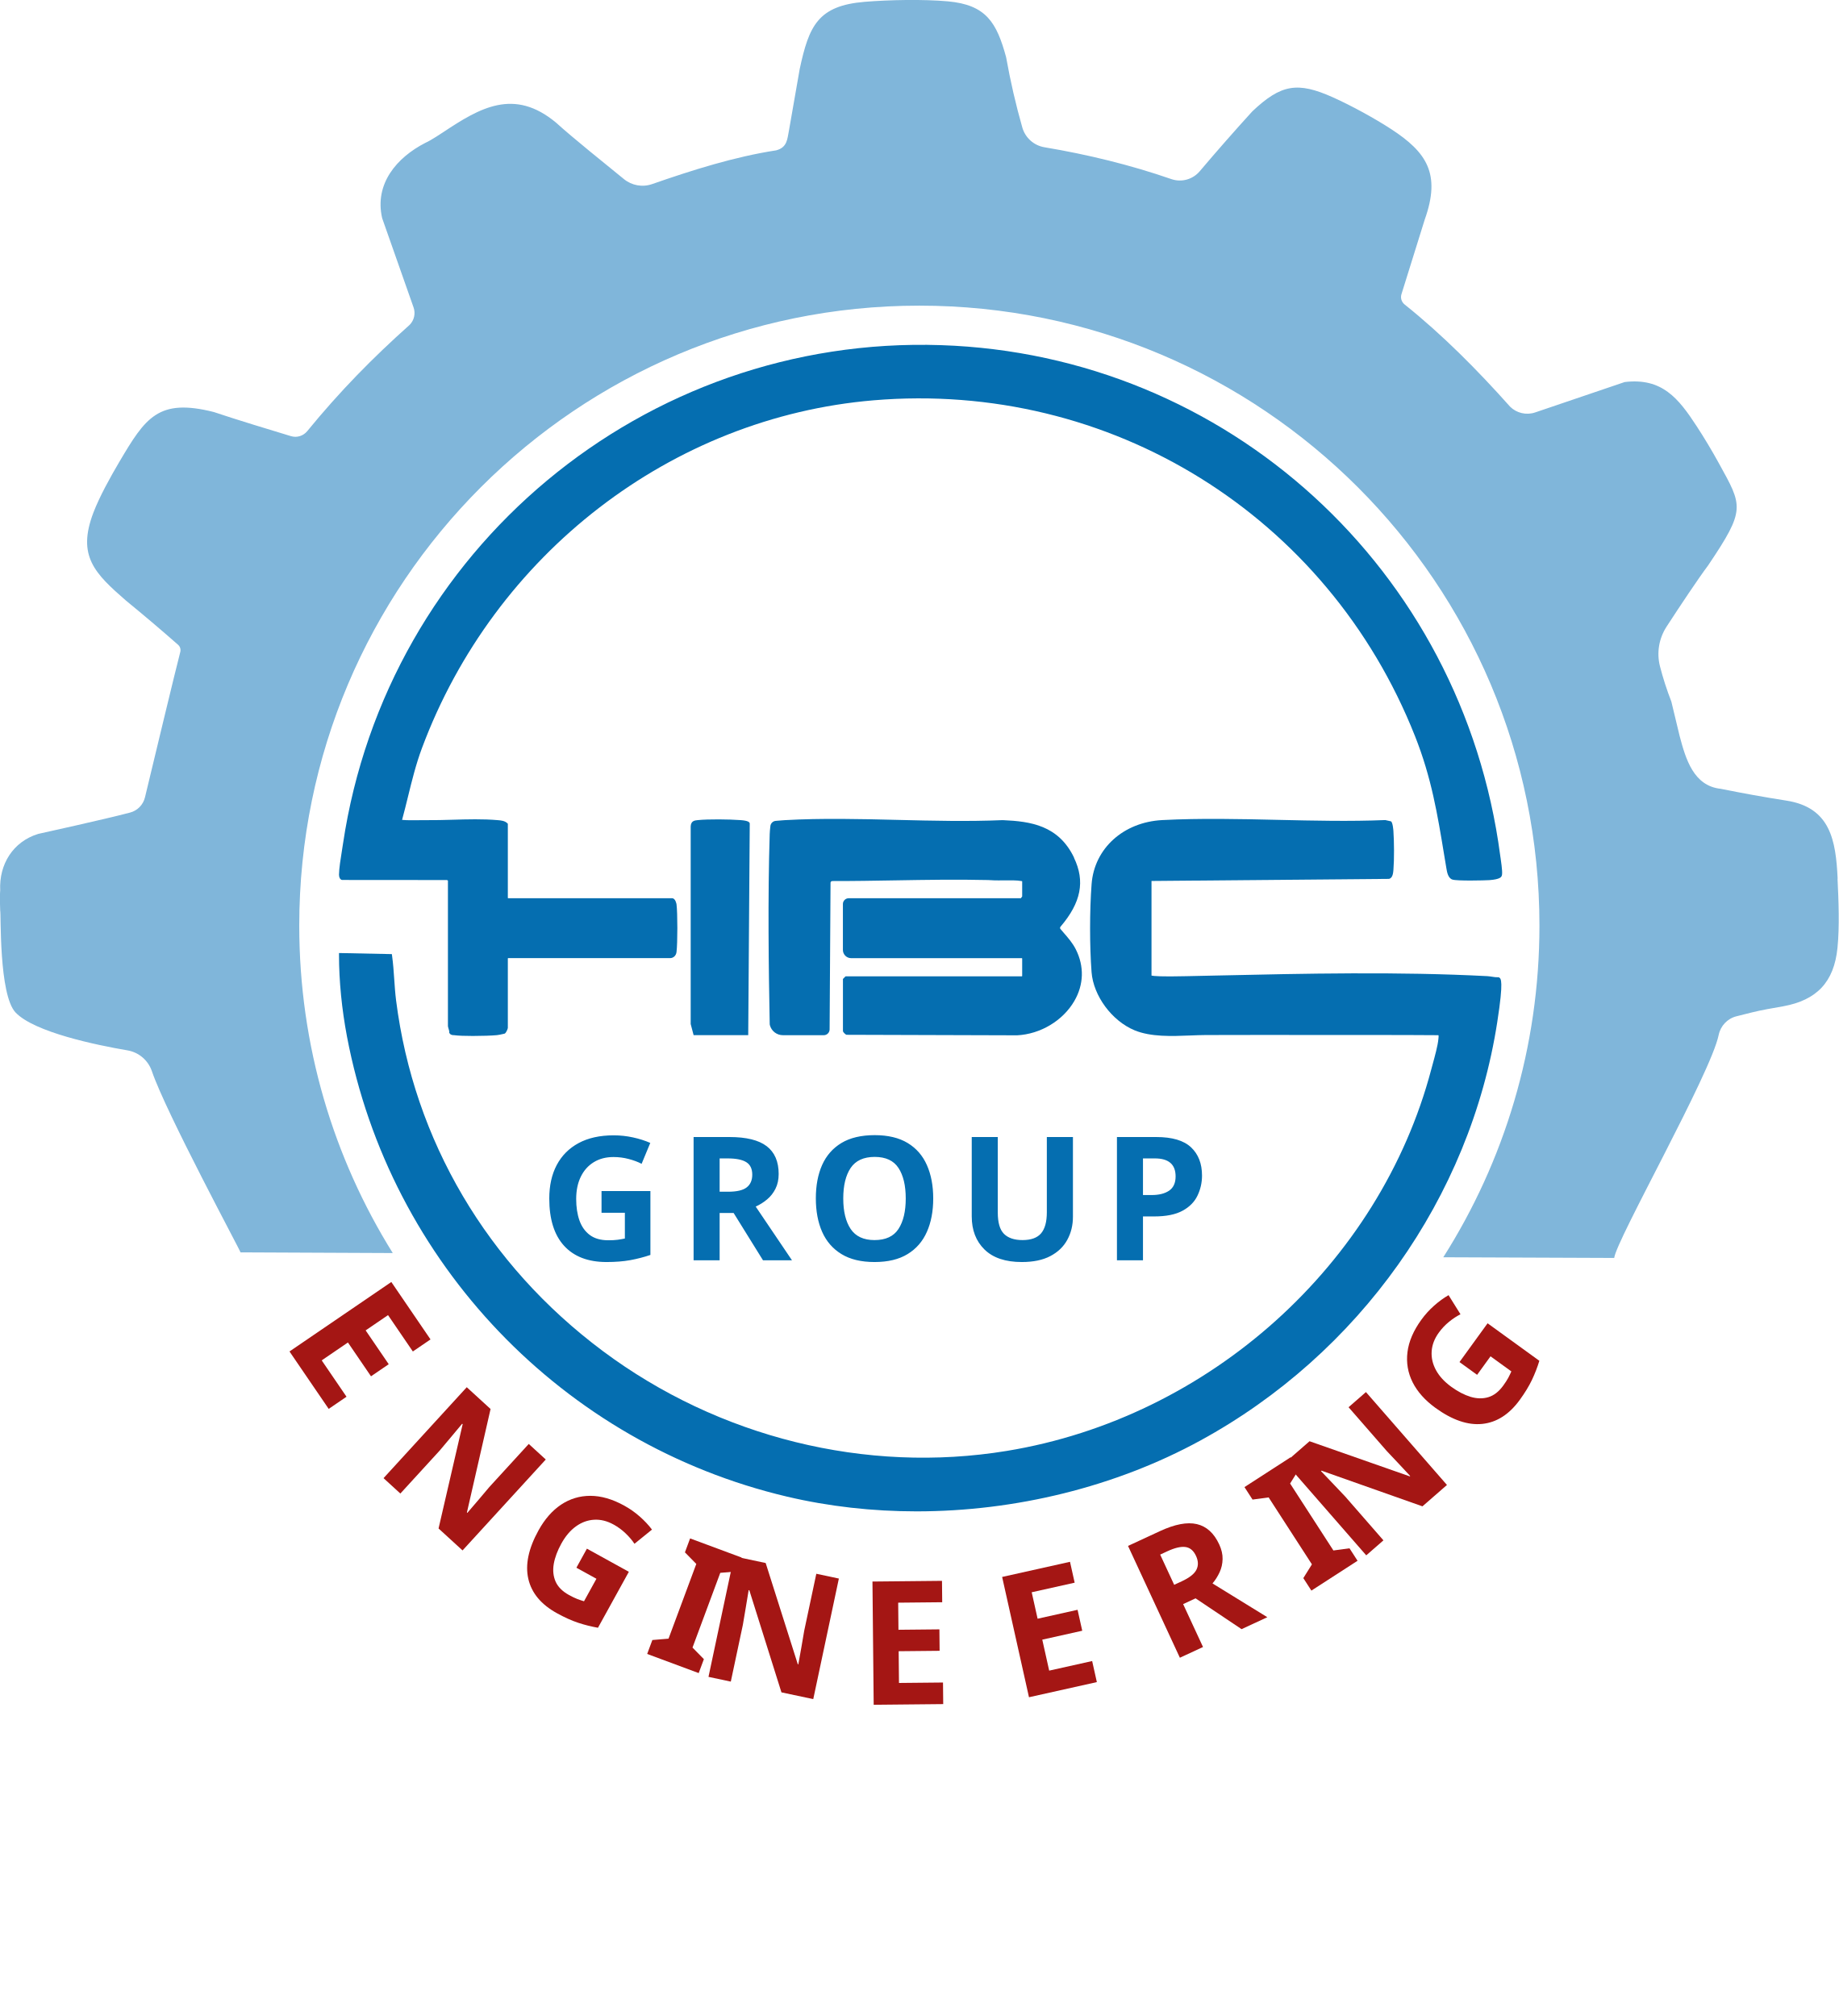
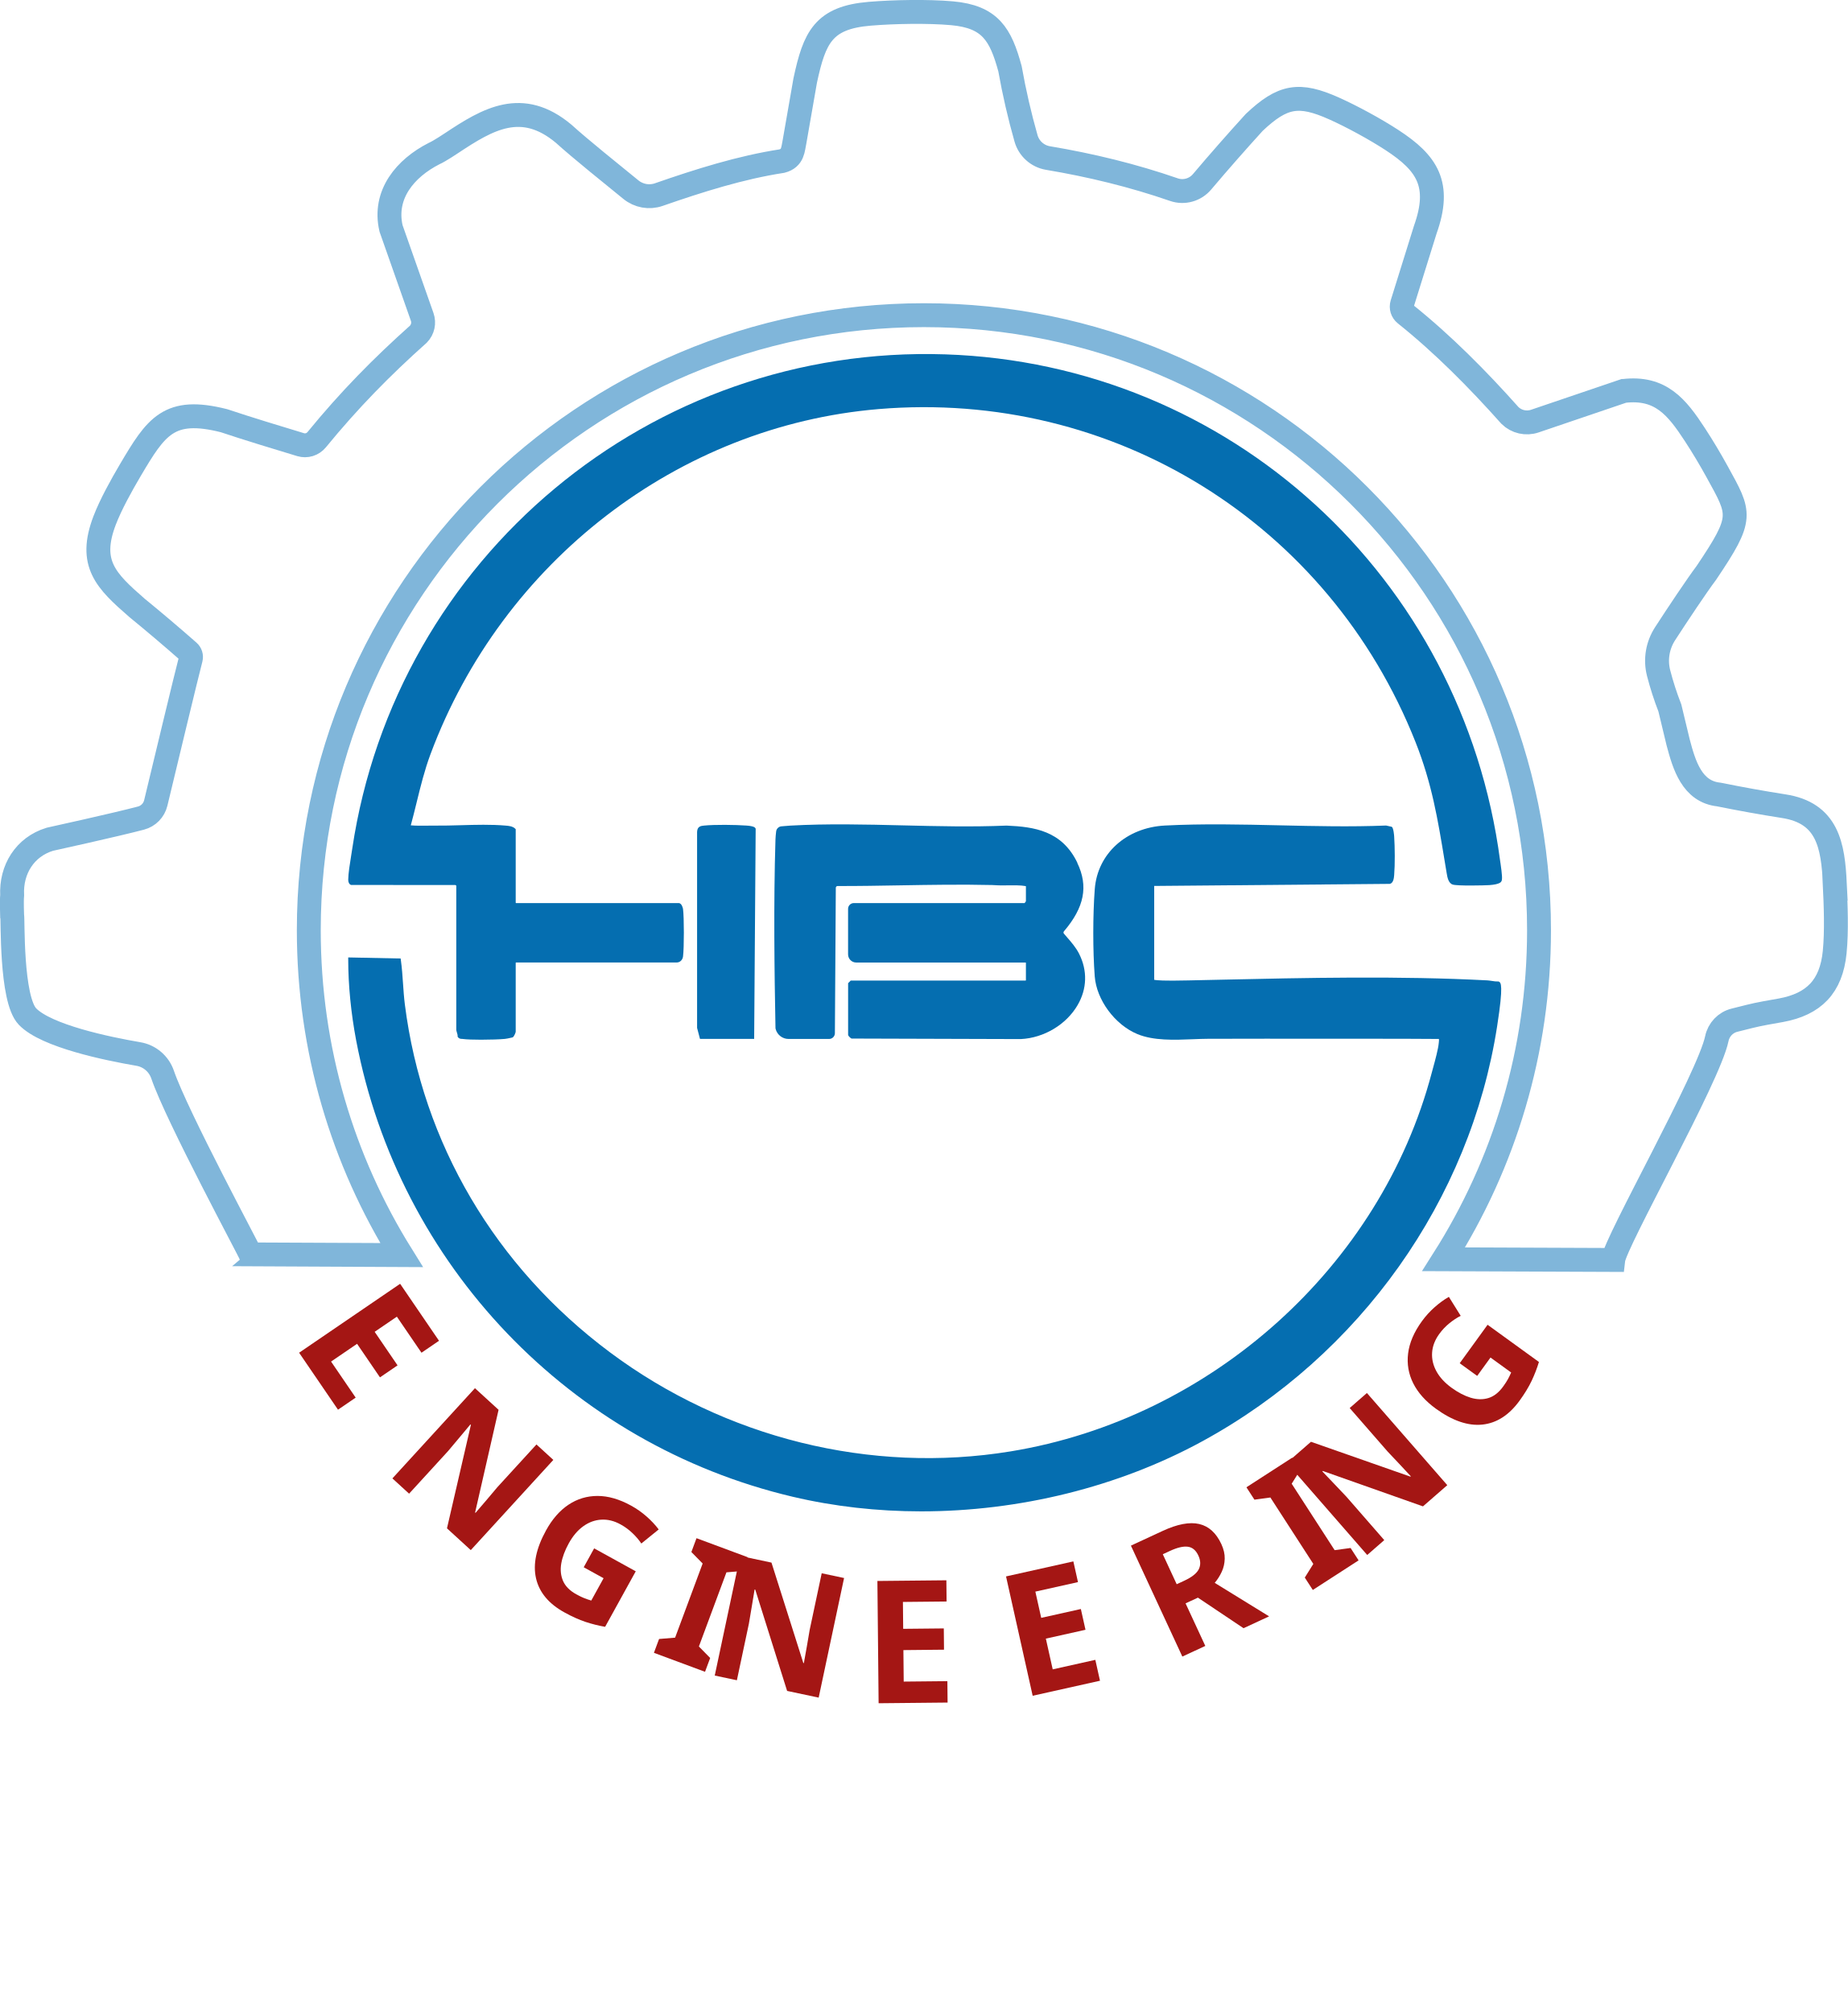
- <svg xmlns="http://www.w3.org/2000/svg" id="logo" viewBox="0 0 457.97 502.21">
+ <svg xmlns="http://www.w3.org/2000/svg" id="logo" viewBox="0 0 463.97 505.21">
  <defs>
    <style>
      .cls-1 {
-         fill: #80b6da;
-       }
- 
-       .cls-2, .cls-3 {
        fill: #056eb0;
      }

-       .cls-3 {
-         font-family: Orbitron-Black, Orbitron;
-         font-weight: 800;
-         letter-spacing: .08em;
+       .cls-2 {
+         fill: #a41614;
+         font-family: Orbitron-Bold, Orbitron;
+         font-size: 43px;
+         font-weight: 700;
      }

-       .cls-3, .cls-4 {
-         font-size: 43px;
-       }
- 
-       .cls-4 {
-         fill: #a41614;
-         font-family: Orbitron-Bold, Orbitron;
-         font-weight: 700;
+       .cls-3 {
+         fill: none;
+         stroke: #80b6da;
+         stroke-miterlimit: 10;
+         stroke-width: 6px;
      }
    </style>
  </defs>
  <g>
-     <path class="cls-2" d="M373.4,243.53l-.13-.08h-.15c-.48.02-.97-.05-1.47-.13-.4-.06-.79-.12-1.2-.15-22.2-1.16-45.32-.65-67.68-.15l-7.42.16c-6.19.15-8.03-.03-8.56-.15v-23.57l59.1-.52.16-.03c.83-.28.93-1.51.99-2.18.22-2.7.18-7.05,0-9.69,0-.09-.14-2.1-.59-2.43l-1.43-.32h-.06c-8.75.36-17.82.15-26.59-.05-9.53-.22-19.39-.44-28.88.05-9.7.5-16.95,7.06-17.62,15.95-.5,6.61-.5,15.42-.01,21.92.45,5.91,5.05,12.15,10.71,14.5,4.06,1.68,9.28,1.48,13.89,1.29,1.36-.05,2.64-.11,3.86-.11,9.72-.04,19.63-.02,29.21-.01h14.56c4.72.01,9.44.01,14.16.05.08.12.03.59.01.76l-.02.2c-.13,1.55-.87,4.25-1.41,6.22-.13.47-.25.91-.35,1.29-12.82,48.61-55.32,86.83-105.74,95.09-35.06,5.75-71.74-3.33-100.63-24.9-28.78-21.48-47.05-52.49-51.46-87.32-.22-1.72-.34-3.51-.46-5.23-.13-1.94-.27-3.94-.54-5.89l-.06-.42-13.16-.27v.51c0,6.47.7,13.5,1.99,20.31,10.72,56.43,53.74,101.42,109.6,114.6,10.43,2.46,21.3,3.67,32.25,3.67,24.55,0,49.48-6.06,70.66-17.63,39.57-21.6,67.22-60.57,73.97-104.24l.03-.21c1.59-10.22.88-10.64.46-10.9Z" />
-     <path class="cls-2" d="M373.71,213.63l-.08-.57c-9.42-71.26-68-124.71-139.27-127.08-73.92-2.47-137.99,50.92-148.93,124.19-.07.47-.16,1.01-.25,1.6-.33,2.05-.74,4.6-.75,6.13,0,.68.27,1.17.72,1.31l26.18.02c.06.04.14.1.23.14v36.2c0,.17.06.35.15.67.07.24.21.69.19.85l-.02.18.1.15c.27.41.69.43.95.45h.13c1.07.15,2.86.2,4.72.2,2.29,0,4.67-.08,5.96-.2.49-.05.98-.16,1.45-.27l.42-.09.18-.08c.26-.18.69-1.13.69-1.37v-17.31l.07-.07h40.35c.81,0,1.48-.63,1.59-1.5.28-2.23.28-9.8,0-11.92,0-.01-.24-1.5-1.11-1.5h-40.83l-.07-.07v-18.48l-.15-.15c-.61-.6-1.61-.69-2.34-.75-3.68-.32-7.58-.21-11.36-.1-2.14.06-4.35.12-6.44.1-.67,0-1.34,0-2.01.01-1.34.02-2.71.04-4.04-.08h0c.53-1.93,1.01-3.9,1.48-5.81.98-4,2-8.13,3.46-12.04,18.04-48.42,62.2-82.44,112.5-86.67,58.91-4.95,113.09,28.67,134.85,83.69,4.09,10.34,5.56,19.31,7.27,29.69l.54,3.24c.15.9.4,2.41,1.49,2.77,1.15.38,8.01.22,9.22.14,2.63-.19,2.93-.78,3.04-1,.23-.46.16-1.62-.27-4.6Z" />
-     <path class="cls-2" d="M267.5,213.64c-3.88-8.06-10.86-9.03-17.68-9.33-.08,0-.15,0-.22,0-8.51.36-17.35.15-25.91-.06-9.34-.23-19.01-.46-28.27.06-.58.03-1.16.09-1.75.14l-.48.04c-.69.06-1.25.61-1.32,1.3l-.02.17c-.07.62-.13,1.21-.15,1.84-.5,15.88-.26,33.56,0,47.18,0,.12,0,.25.05.42.39,1.46,1.72,2.48,3.23,2.48h10.19c.79,0,1.44-.64,1.45-1.44l.23-36.52c0-.24.2-.44.44-.44,5.25.01,10.57-.08,15.72-.17,7.56-.13,15.37-.26,23.06-.08.3,0,.57.02.85.04.25.01.5.03.78.04.63.02,1.39.01,2.2,0,1.59-.02,3.4-.04,4.49.17.1.02.15.03.19.05v3.78c-.07.11-.21.32-.32.45h-42.88c-.8,0-1.45.65-1.45,1.45v11.43c0,1.13.92,2.05,2.05,2.05h42.53l.07.07v4.39l-.07.07h-43.92l-.65.65v12.93c0,.41.72.91.77.93l.1.05,42.5.13c5.82-.29,11.42-3.65,14.26-8.55,2.37-4.08,2.5-8.65.36-12.88-.79-1.56-1.9-2.84-2.98-4.08-.28-.33-.56-.65-.84-.98-.13-.16-.13-.4.02-.57,5.13-6.02,6.17-11.32,3.35-17.18Z" />
-     <path class="cls-2" d="M186.35,257.87l.38-52.79-.07-.12c-.08-.14-.3-.52-2.2-.66-2.9-.21-7.99-.27-10.67,0-.8.08-1.7.17-1.77,1.58v49.22s.73,2.77.73,2.77h13.6Z" />
+     <path class="cls-1" d="M376.4,246.53l-.13-.08h-.15c-.48.02-.97-.05-1.47-.13-.4-.06-.79-.12-1.2-.15-22.2-1.16-45.32-.65-67.68-.15l-7.42.16c-6.19.15-8.03-.03-8.56-.15v-23.57l59.1-.52.16-.03c.83-.28.93-1.51.99-2.18.22-2.7.18-7.05,0-9.69,0-.09-.14-2.1-.59-2.43l-1.43-.32h-.06c-8.75.36-17.82.15-26.59-.05-9.53-.22-19.39-.44-28.88.05-9.7.5-16.95,7.06-17.62,15.95-.5,6.61-.5,15.42-.01,21.92.45,5.91,5.05,12.15,10.71,14.5,4.06,1.68,9.28,1.48,13.89,1.29,1.36-.05,2.64-.11,3.86-.11,9.72-.04,19.63-.02,29.21-.01h14.56c4.72.01,9.44.01,14.16.05.08.12.03.59.01.76l-.02.2c-.13,1.55-.87,4.25-1.41,6.22-.13.47-.25.91-.35,1.29-12.82,48.61-55.32,86.83-105.74,95.09-35.06,5.75-71.74-3.33-100.63-24.9-28.78-21.48-47.05-52.49-51.46-87.32-.22-1.72-.34-3.51-.46-5.23-.13-1.94-.27-3.94-.54-5.89l-.06-.42-13.16-.27v.51c0,6.47.7,13.5,1.99,20.31,10.72,56.43,53.74,101.42,109.6,114.6,10.43,2.46,21.3,3.67,32.25,3.67,24.55,0,49.48-6.06,70.66-17.63,39.57-21.6,67.22-60.57,73.97-104.24l.03-.21c1.59-10.22.88-10.64.46-10.9Z" />
+     <path class="cls-1" d="M376.71,216.63l-.08-.57c-9.42-71.26-68-124.71-139.27-127.08-73.92-2.47-137.99,50.92-148.93,124.19-.07.47-.16,1.01-.25,1.6-.33,2.05-.74,4.6-.75,6.13,0,.68.27,1.17.72,1.31l26.18.02c.06.04.14.1.23.14v36.2c0,.17.06.35.15.67.07.24.21.69.19.85l-.02.18.1.15c.27.41.69.43.95.45h.13c1.07.15,2.86.2,4.72.2,2.29,0,4.67-.08,5.96-.2.49-.05.98-.16,1.45-.27l.42-.09.18-.08c.26-.18.69-1.13.69-1.37v-17.31l.07-.07h40.35c.81,0,1.48-.63,1.59-1.5.28-2.23.28-9.8,0-11.92,0-.01-.24-1.5-1.11-1.5h-40.83l-.07-.07v-18.48l-.15-.15c-.61-.6-1.61-.69-2.34-.75-3.68-.32-7.58-.21-11.36-.1-2.14.06-4.35.12-6.44.1-.67,0-1.34,0-2.01.01-1.34.02-2.71.04-4.04-.08h0c.53-1.93,1.01-3.9,1.48-5.81.98-4,2-8.13,3.46-12.04,18.04-48.42,62.2-82.44,112.5-86.67,58.91-4.95,113.09,28.67,134.85,83.69,4.09,10.34,5.56,19.31,7.27,29.69l.54,3.24c.15.9.4,2.41,1.49,2.77,1.15.38,8.01.22,9.22.14,2.63-.19,2.93-.78,3.04-1,.23-.46.16-1.62-.27-4.6Z" />
+     <path class="cls-1" d="M270.5,216.64c-3.88-8.06-10.86-9.03-17.68-9.33-.08,0-.15,0-.22,0-8.51.36-17.35.15-25.91-.06-9.34-.23-19.01-.46-28.27.06-.58.03-1.16.09-1.75.14l-.48.04c-.69.06-1.25.61-1.32,1.3l-.02.17c-.07.62-.13,1.21-.15,1.84-.5,15.88-.26,33.56,0,47.18,0,.12,0,.25.05.42.39,1.46,1.72,2.48,3.23,2.48h10.19c.79,0,1.44-.64,1.45-1.44l.23-36.52c0-.24.2-.44.44-.44,5.25.01,10.57-.08,15.72-.17,7.56-.13,15.37-.26,23.06-.08.3,0,.57.02.85.04.25.01.5.03.78.04.63.02,1.39.01,2.2,0,1.59-.02,3.4-.04,4.49.17.1.02.15.03.19.05v3.78c-.07.11-.21.32-.32.45h-42.88c-.8,0-1.45.65-1.45,1.45v11.43c0,1.13.92,2.05,2.05,2.05h42.53l.07.07v4.39l-.07.07h-43.92l-.65.65v12.93c0,.41.72.91.77.93l.1.05,42.5.13c5.82-.29,11.42-3.65,14.26-8.55,2.37-4.08,2.5-8.65.36-12.88-.79-1.56-1.9-2.84-2.98-4.08-.28-.33-.56-.65-.84-.98-.13-.16-.13-.4.02-.57,5.13-6.02,6.17-11.32,3.35-17.18Z" />
+     <path class="cls-1" d="M189.35,260.87l.38-52.79-.07-.12c-.08-.14-.3-.52-2.2-.66-2.9-.21-7.99-.27-10.67,0-.8.08-1.7.17-1.77,1.58v49.22s.73,2.77.73,2.77h13.6Z" />
  </g>
-   <text class="cls-4" transform="translate(69.96 333.53) rotate(55.69) scale(.98 1)">
+   <text class="cls-2" transform="translate(72.96 336.53) rotate(55.69) scale(.98 1)">
    <tspan x="0" y="0">E</tspan>
  </text>
-   <text class="cls-4" transform="translate(92.72 365.66) rotate(42.46) scale(.98 1)">
+   <text class="cls-2" transform="translate(95.72 368.66) rotate(42.46) scale(.98 1)">
    <tspan x="0" y="0">N</tspan>
  </text>
-   <text class="cls-4" transform="translate(124.53 393.55) rotate(28.88) scale(.98 1)">
+   <text class="cls-2" transform="translate(127.53 396.55) rotate(28.88) scale(.98 1)">
    <tspan x="0" y="0">G</tspan>
  </text>
-   <text class="cls-4" transform="translate(159.92 411.55) rotate(20.38) scale(.98 1)">
+   <text class="cls-2" transform="translate(162.92 414.55) rotate(20.38) scale(.98 1)">
    <tspan x="0" y="0">I</tspan>
  </text>
-   <text class="cls-4" transform="translate(172.74 416.94) rotate(11.99) scale(.98 1)">
+   <text class="cls-2" transform="translate(175.74 419.94) rotate(11.99) scale(.98 1)">
    <tspan x="0" y="0">N</tspan>
  </text>
-   <text class="cls-4" transform="translate(213.8 424.72) rotate(-.57) scale(.98 1)">
+   <text class="cls-2" transform="translate(216.8 427.72) rotate(-.57) scale(.98 1)">
    <tspan x="0" y="0">E</tspan>
  </text>
-   <text class="cls-4" transform="translate(252.57 423.63) rotate(-12.58) scale(.98 1)">
+   <text class="cls-2" transform="translate(255.57 426.63) rotate(-12.58) scale(.98 1)">
    <tspan x="0" y="0">E</tspan>
  </text>
-   <text class="cls-4" transform="translate(290.41 414.56) rotate(-24.87) scale(.98 1)">
+   <text class="cls-2" transform="translate(293.41 417.56) rotate(-24.87) scale(.98 1)">
    <tspan x="0" y="0">R</tspan>
  </text>
-   <text class="cls-4" transform="translate(325.48 396.97) rotate(-32.88) scale(.98 1)">
+   <text class="cls-2" transform="translate(328.48 399.97) rotate(-32.88) scale(.98 1)">
    <tspan x="0" y="0">I</tspan>
  </text>
-   <text class="cls-4" transform="translate(337.41 389.95) rotate(-41.09) scale(.98 1)">
+   <text class="cls-2" transform="translate(340.41 392.95) rotate(-41.09) scale(.98 1)">
    <tspan x="0" y="0">N</tspan>
  </text>
-   <text class="cls-4" transform="translate(368.54 361.74) rotate(-54.07) scale(.98 1)">
+   <text class="cls-2" transform="translate(371.54 364.74) rotate(-54.07) scale(.98 1)">
    <tspan x="0" y="0">G</tspan>
  </text>
-   <text class="cls-3" transform="translate(134.3 313.95)">
-     <tspan x="0" y="0">GROUP</tspan>
-   </text>
-   <path class="cls-1" d="M457.68,218.88c-.46-9.48-1.74-17.78-12.9-19.46-5.43-.85-10.84-1.83-16.23-2.92-6.73-.71-8.7-7.38-10.21-13.09l-2.08-8.64h0c-1.13-2.9-2.07-5.82-2.83-8.77-.87-3.38-.26-6.96,1.64-9.89,3.13-4.83,8-12.14,10.35-15.26,9.43-14.02,8.59-14.69,2.67-25.46-1.73-3.14-3.57-6.23-5.53-9.23-4.55-6.97-8.62-12.09-17.91-10.99,0,0,0,0-.01,0l-22.29,7.57c-2.18.74-4.6.19-6.24-1.42,0,0,0,0,0,0-8.04-9.03-16.87-17.95-26.28-25.47-.76-.61-1.08-1.61-.79-2.55,1.47-4.71,5.79-18.57,5.81-18.63,4.06-11.38.46-16.74-8.33-22.48-4.17-2.72-9.99-5.9-14.54-7.94-8.85-3.97-12.94-3.25-20.08,3.49,0,0,0,0,0,0-4.43,4.87-8.8,9.84-13.09,14.91-1.73,2.05-4.53,2.84-7.06,1.97-10.28-3.56-20.9-6.14-31.64-7.94-2.63-.44-4.77-2.37-5.5-4.93-1.62-5.68-2.96-11.51-4.03-17.5,0,0,0,0,0,0-2.35-8.64-4.96-13.06-14.55-13.92-6.02-.54-14.57-.38-20.63.12-11.7.96-13.91,5.97-16.23,16.75l-2.68,15.35c-.42,1.92-.32,4.15-3.17,4.9-10.34,1.59-20.8,4.89-30.91,8.41-2.4.84-5.05.36-7.02-1.25-4.67-3.81-12.78-10.31-16.86-14.02-10.5-8.8-19.06-3.69-28.1,2.31,0,0-3.12,2.1-4.48,2.68-7.1,3.63-12.75,10.18-10.77,18.77,0,0,0,0,0,0l7.82,22.23c.53,1.51.16,3.19-.96,4.33l-.02.02c-9.15,8.17-17.34,16.49-25.5,26.47-.98,1.2-2.57,1.7-4.05,1.25-4.48-1.35-14.02-4.25-19.22-6.01,0,0,0,0,0,0-13.85-3.5-17.03,1.41-23.55,12.45-2.21,3.75-4.89,8.57-6.43,12.59-4.13,10.81.31,15.15,8.11,21.94,4.39,3.59,8.72,7.26,12.97,11,.51.45.72,1.14.55,1.8-1.12,4.24-6.78,27.84-8.79,36.2-.45,1.86-1.86,3.31-3.71,3.8-6.25,1.66-22.9,5.32-22.9,5.32-6.27,1.93-9.76,7.58-9.45,14.07-.15,1.6,0,5.05,0,5.06.24.56-.39,20.96,3.85,25.38,4.71,4.91,20.12,8.09,27.85,9.41,2.83.48,5.15,2.47,6.08,5.19,3.51,10.33,22.16,44.93,22.07,45.13,1.12.01,15.56.08,37.92.17-14.75-23.67-23.29-51.62-23.29-81.57,0-85.29,69.14-154.44,154.44-154.44s154.44,69.14,154.44,154.44c0,30.39-8.79,58.73-23.95,82.62,25.93.1,42.57.17,42.57.17.5-4.47,24.04-45.91,26.02-55.56.47-2.27,2.18-4.08,4.43-4.64,2.53-.63,4.98-1.3,7.66-1.78l4.03-.72c8.23-1.52,12.61-5.94,13.47-14.57.53-5.31.27-11.86.01-17.23Z" />
+   <path class="cls-3" d="M460.68,221.88c-.46-9.48-1.74-17.78-12.9-19.46-5.43-.85-10.84-1.83-16.23-2.92-6.73-.71-8.7-7.38-10.21-13.09l-2.08-8.64h0c-1.13-2.9-2.07-5.82-2.83-8.77-.87-3.38-.26-6.96,1.64-9.89,3.13-4.83,8-12.14,10.35-15.26,9.43-14.02,8.59-14.69,2.67-25.46-1.73-3.14-3.57-6.23-5.53-9.23-4.55-6.97-8.62-12.09-17.91-10.99,0,0,0,0-.01,0l-22.29,7.57c-2.18.74-4.6.19-6.24-1.42,0,0,0,0,0,0-8.04-9.03-16.87-17.95-26.28-25.47-.76-.61-1.08-1.61-.79-2.55,1.47-4.71,5.79-18.57,5.81-18.63,4.06-11.38.46-16.74-8.33-22.48-4.17-2.72-9.99-5.9-14.54-7.94-8.85-3.97-12.94-3.25-20.08,3.49,0,0,0,0,0,0-4.43,4.87-8.8,9.84-13.09,14.91-1.73,2.05-4.53,2.84-7.06,1.97-10.28-3.56-20.9-6.14-31.64-7.94-2.63-.44-4.77-2.37-5.5-4.93-1.62-5.68-2.96-11.51-4.03-17.5,0,0,0,0,0,0-2.35-8.64-4.96-13.06-14.55-13.92-6.02-.54-14.57-.38-20.63.12-11.7.96-13.91,5.97-16.23,16.75l-2.68,15.35c-.42,1.92-.32,4.15-3.17,4.9-10.34,1.59-20.8,4.89-30.91,8.41-2.4.84-5.05.36-7.02-1.25-4.67-3.81-12.78-10.31-16.86-14.02-10.5-8.8-19.06-3.69-28.1,2.31,0,0-3.12,2.1-4.48,2.68-7.1,3.63-12.75,10.18-10.77,18.77,0,0,0,0,0,0l7.82,22.23c.53,1.51.16,3.19-.96,4.33l-.02.02c-9.15,8.17-17.34,16.49-25.5,26.47-.98,1.2-2.57,1.7-4.05,1.25-4.48-1.35-14.02-4.25-19.22-6.01,0,0,0,0,0,0-13.85-3.5-17.03,1.41-23.55,12.45-2.21,3.75-4.89,8.57-6.43,12.59-4.13,10.81.31,15.15,8.11,21.94,4.39,3.59,8.72,7.26,12.97,11,.51.45.72,1.14.55,1.8-1.12,4.24-6.78,27.84-8.79,36.2-.45,1.86-1.86,3.31-3.71,3.8-6.25,1.66-22.9,5.32-22.9,5.32-6.27,1.93-9.76,7.58-9.45,14.07-.15,1.6,0,5.05,0,5.06.24.56-.39,20.96,3.85,25.38,4.71,4.91,20.12,8.09,27.85,9.41,2.83.48,5.15,2.47,6.08,5.19,3.51,10.33,22.16,44.93,22.07,45.13,1.12.01,15.56.08,37.92.17-14.75-23.67-23.29-51.62-23.29-81.57,0-85.29,69.14-154.44,154.44-154.44s154.44,69.14,154.44,154.44c0,30.39-8.79,58.73-23.95,82.62,25.93.1,42.57.17,42.57.17.5-4.47,24.04-45.91,26.02-55.56.47-2.27,2.18-4.08,4.43-4.64,2.53-.63,4.98-1.3,7.66-1.78l4.03-.72c8.23-1.52,12.61-5.94,13.47-14.57.53-5.31.27-11.86.01-17.23Z" />
</svg>
